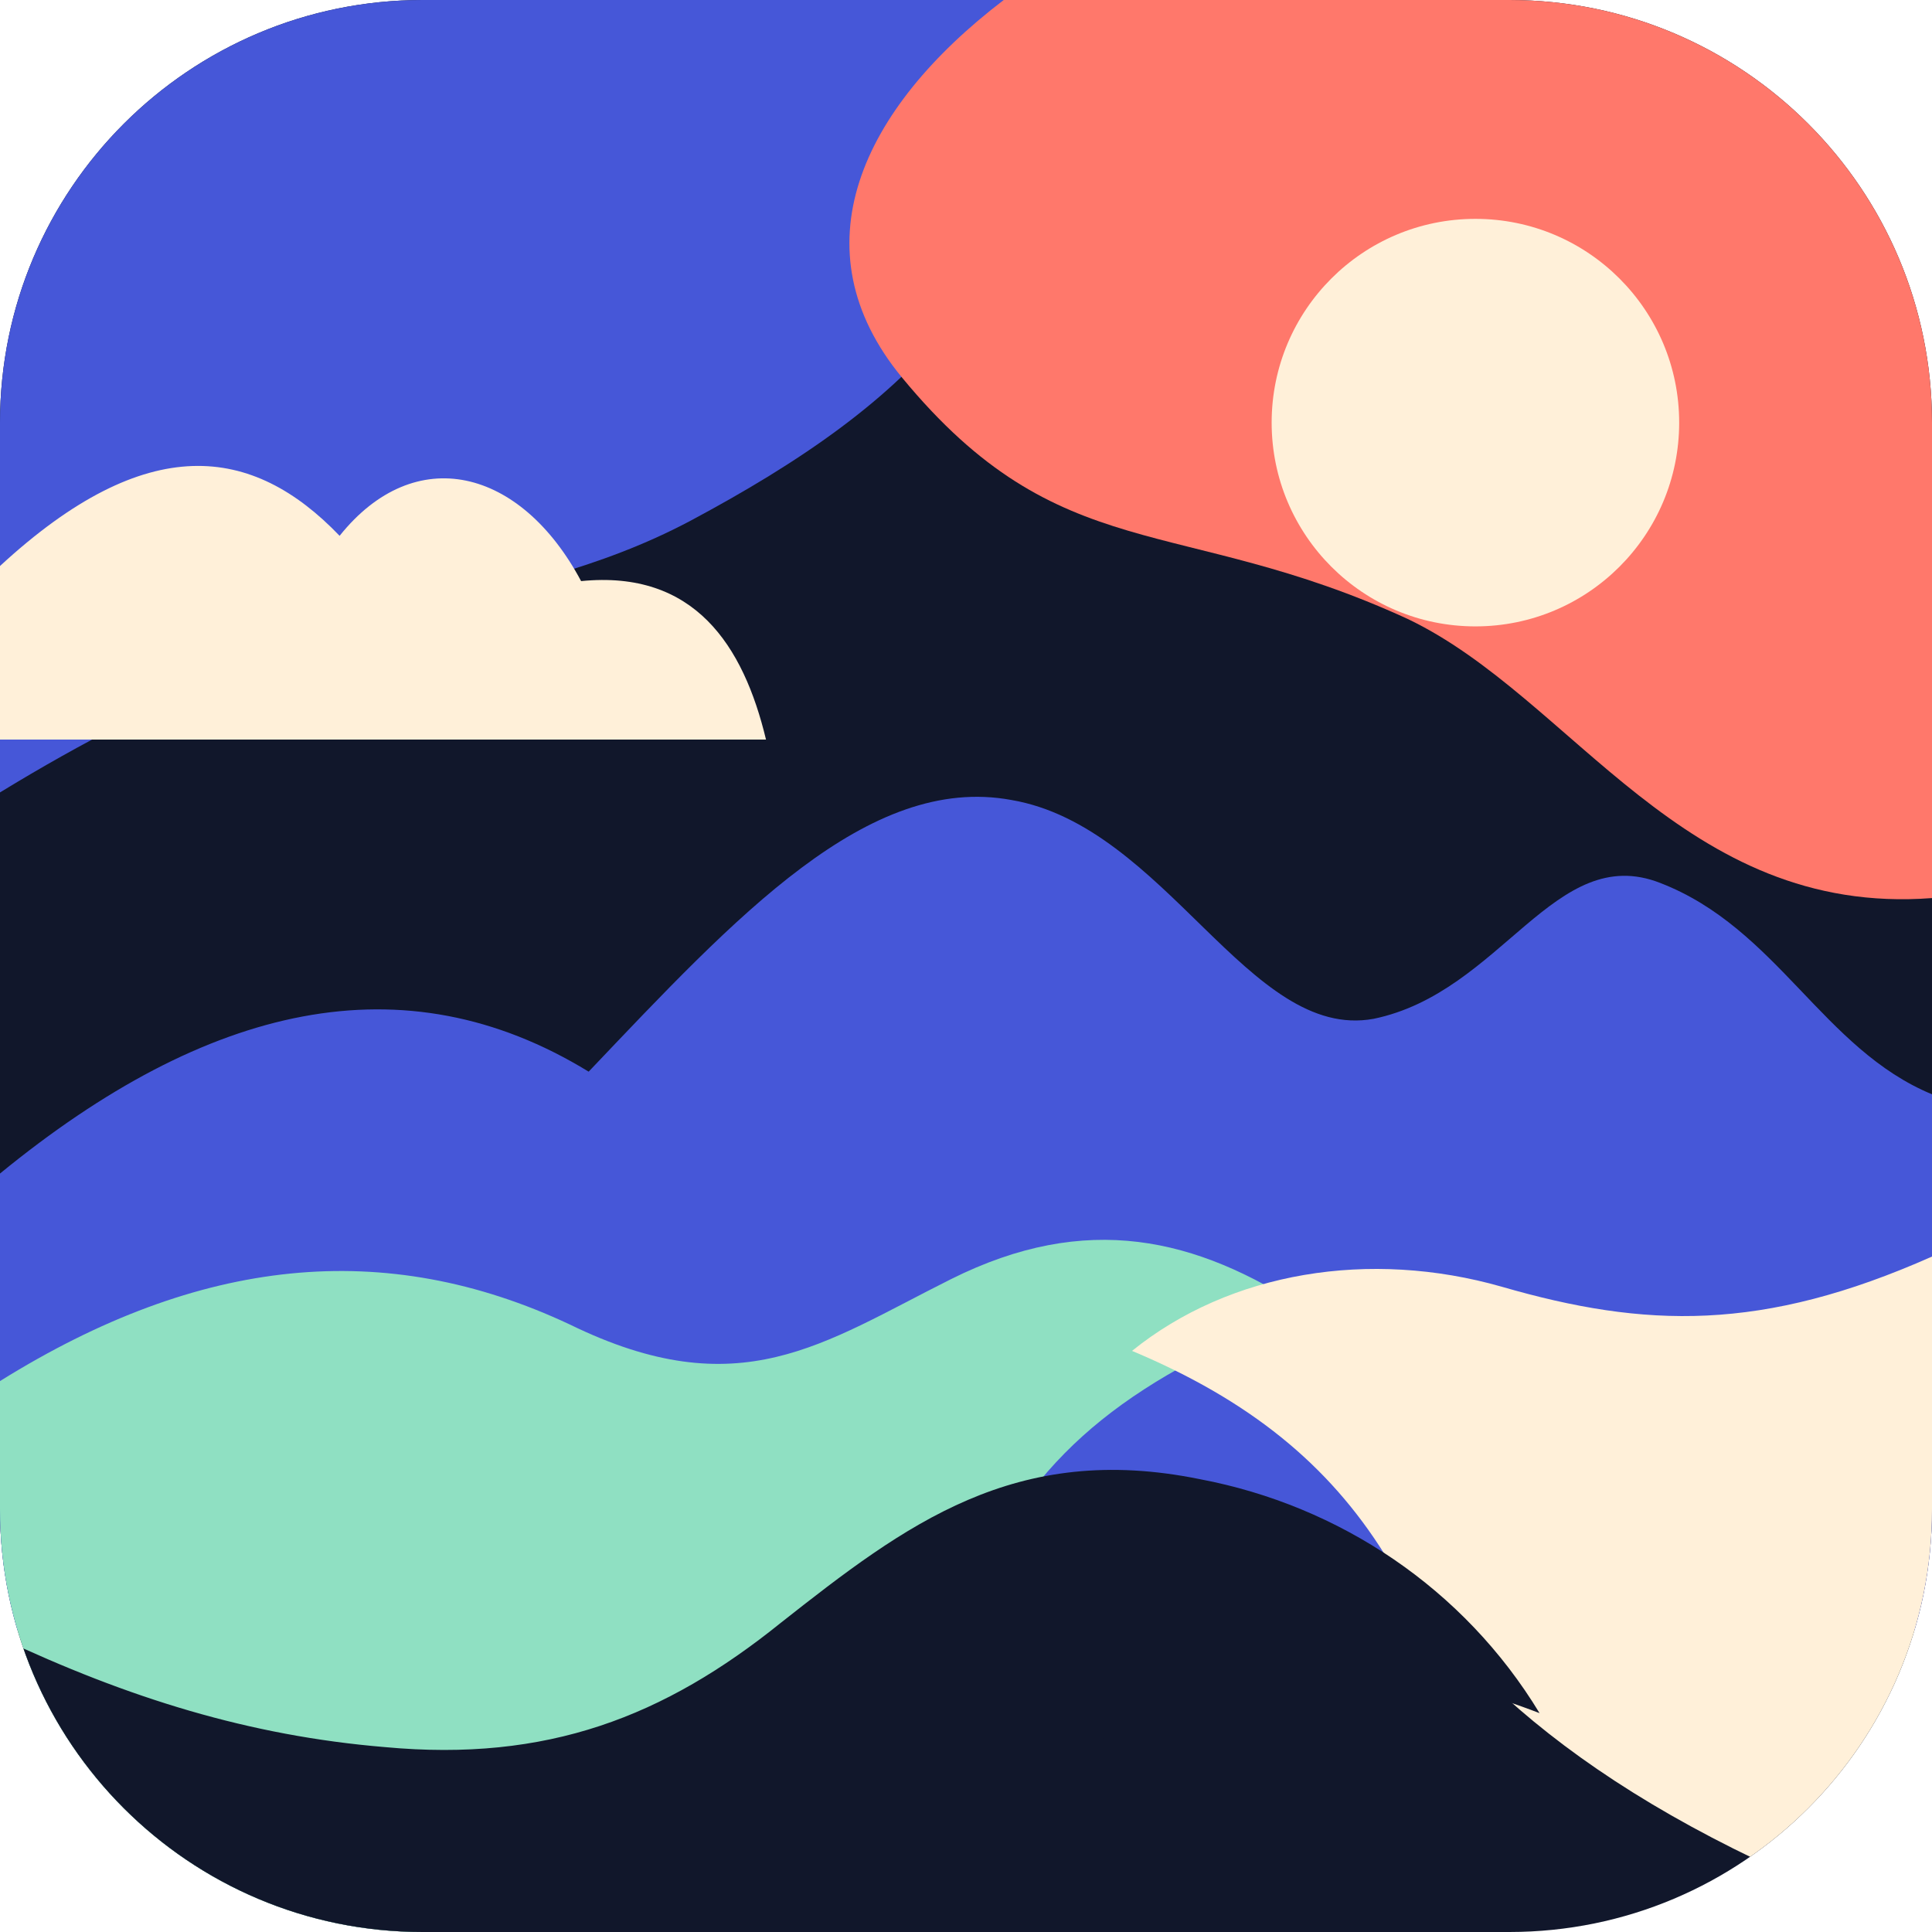
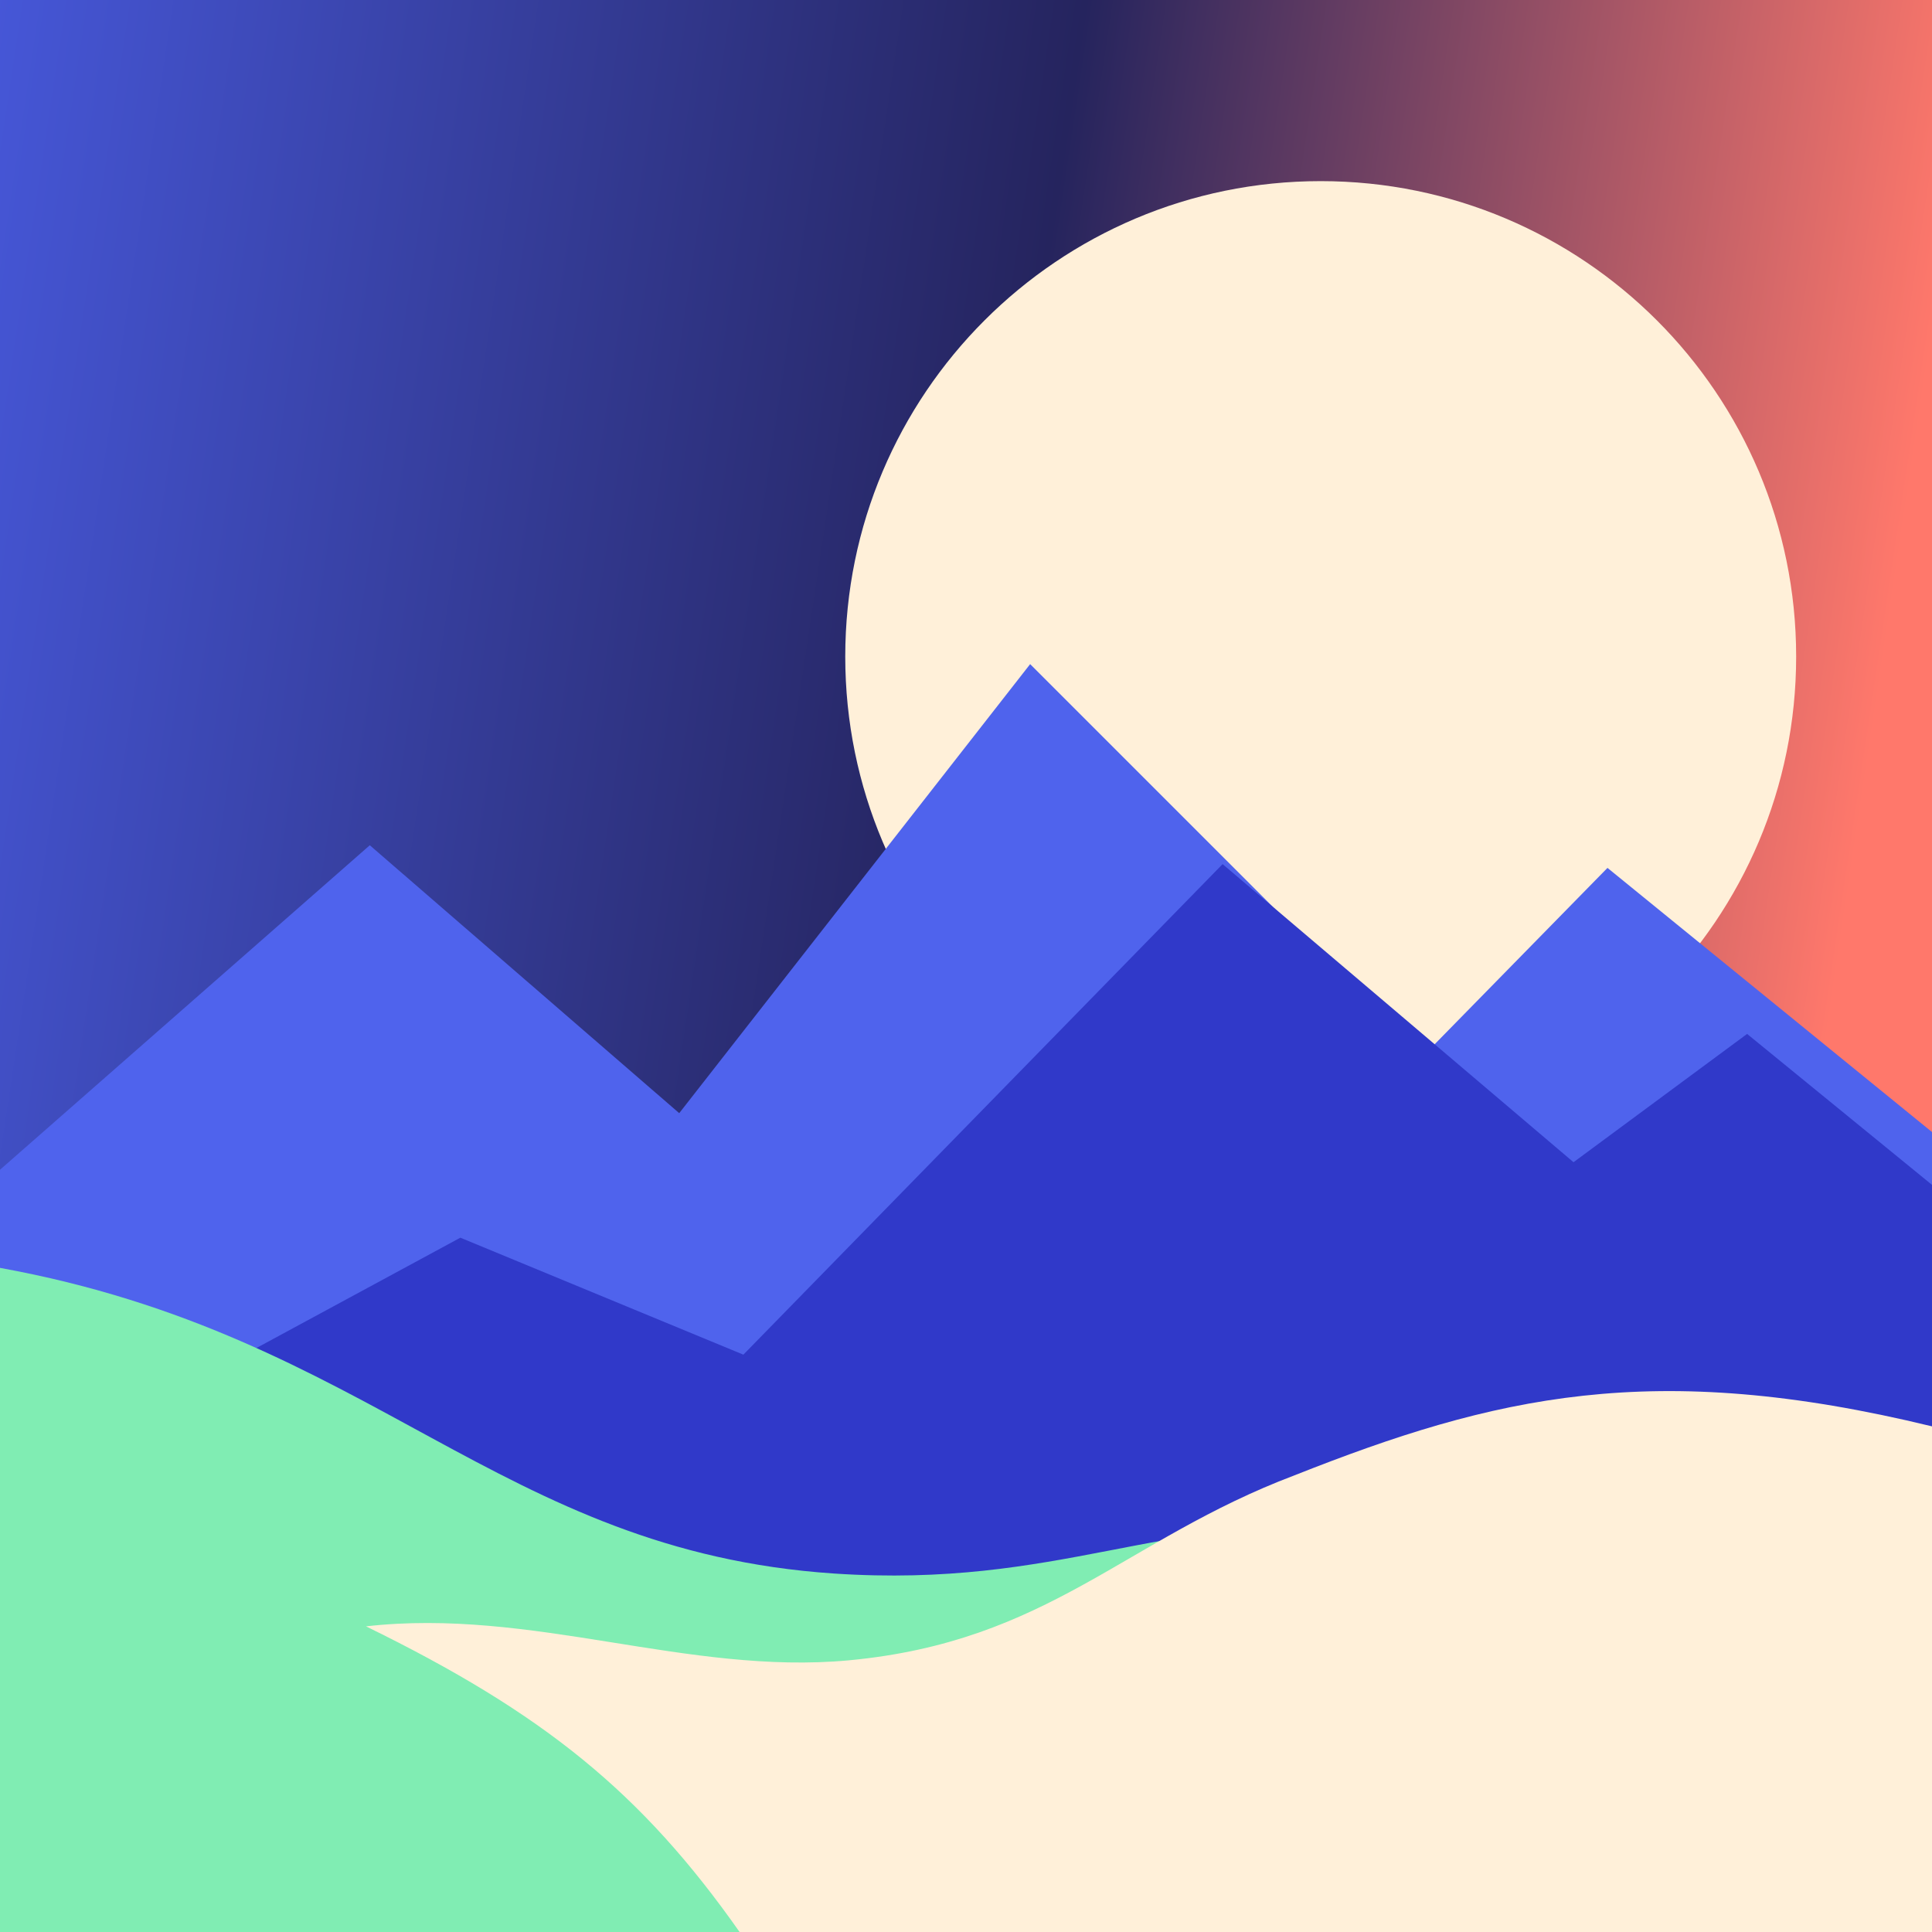
<svg xmlns="http://www.w3.org/2000/svg" viewBox="0 0 512 512" role="img" aria-label="Generador de Prompts">
  <defs>
-     <clipPath id="tile">
-       <rect width="512" height="512" rx="112" />
-     </clipPath>
+     <linearGradient id="sky" x1="0" y1="0" x2="1" y2=".15">
+       <stop stop-color="#4657d8" />
+       <stop offset=".55" stop-color="#25245e" />
+       <stop offset="1" stop-color="#ff786b" />
+     </linearGradient>
  </defs>
-   <g clip-path="url(#tile)">
-     <rect width="512" height="512" fill="#11172b" />
-     <path d="M0 0h278c2 72-37 107-95 138-49 26-93 17-183 72Z" fill="#4657d8" />
-     <path d="M266 0h246v238c-66 5-95-53-139-74-61-28-92-13-134-64-28-34-11-71 27-100Z" fill="#ff786b" />
-     <circle cx="391" cy="112" r="54" fill="#fff0d9" />
-     <path d="M0 150c39-36 67-32 90-8 20-25 48-18 64 12 30-3 43 17 49 42H0Z" fill="#fff0d9" />
-     <path d="M0 311c55-45 107-57 156-27 39-41 74-79 112-72 41 7 63 64 96 58 34-7 48-47 76-36 31 12 43 44 72 56v142H0Z" fill="#4657d8" />
-     <path d="M0 366c53-33 102-38 151-15 45 22 67 5 101-12 36-18 65-11 94 8-45 18-70 36-87 72-23 48-59 82-105 93H0Z" fill="#8fe0c2" />
-     <path d="M512 333c-45 20-76 19-114 8-35-10-72-4-98 17 31 13 52 30 67 54 24 38 66 72 145 100Z" fill="#fff0d9" />
-     <path d="M251 512c13-39 44-59 83-66 26-5 48-2 74 8-20-33-53-55-90-62-49-10-78 12-111 38-31 25-62 37-105 33-36-3-68-13-102-29v78Z" fill="#11172b" />
-   </g>
+   <path fill="url(#sky)" d="M0 0h512v512H0z" />
+   <circle cx="350" cy="174" r="126" fill="#fff0d9" />
+   <path fill="#4f63ed" d="M0 310 98 224l82 71 93-119 104 104 49-50 86 70v212H0z" />
+   <path fill="#3039c9" d="m0 394 122-66 75 31 127-130 93 79 46-34 49 40v198H0z" />
+   <path fill="#80edb3" d="M0 336c99 18 132 75 221 81 60 4 87-16 139-12 42 3 88 23 152 15v92H0z" />
+   <path fill="#fff0d9" d="M512 378c-74-18-116-8-169 13-45 17-65 44-118 49-43 4-84-14-128-9 47 23 73 44 99 81h316z" />
</svg>
